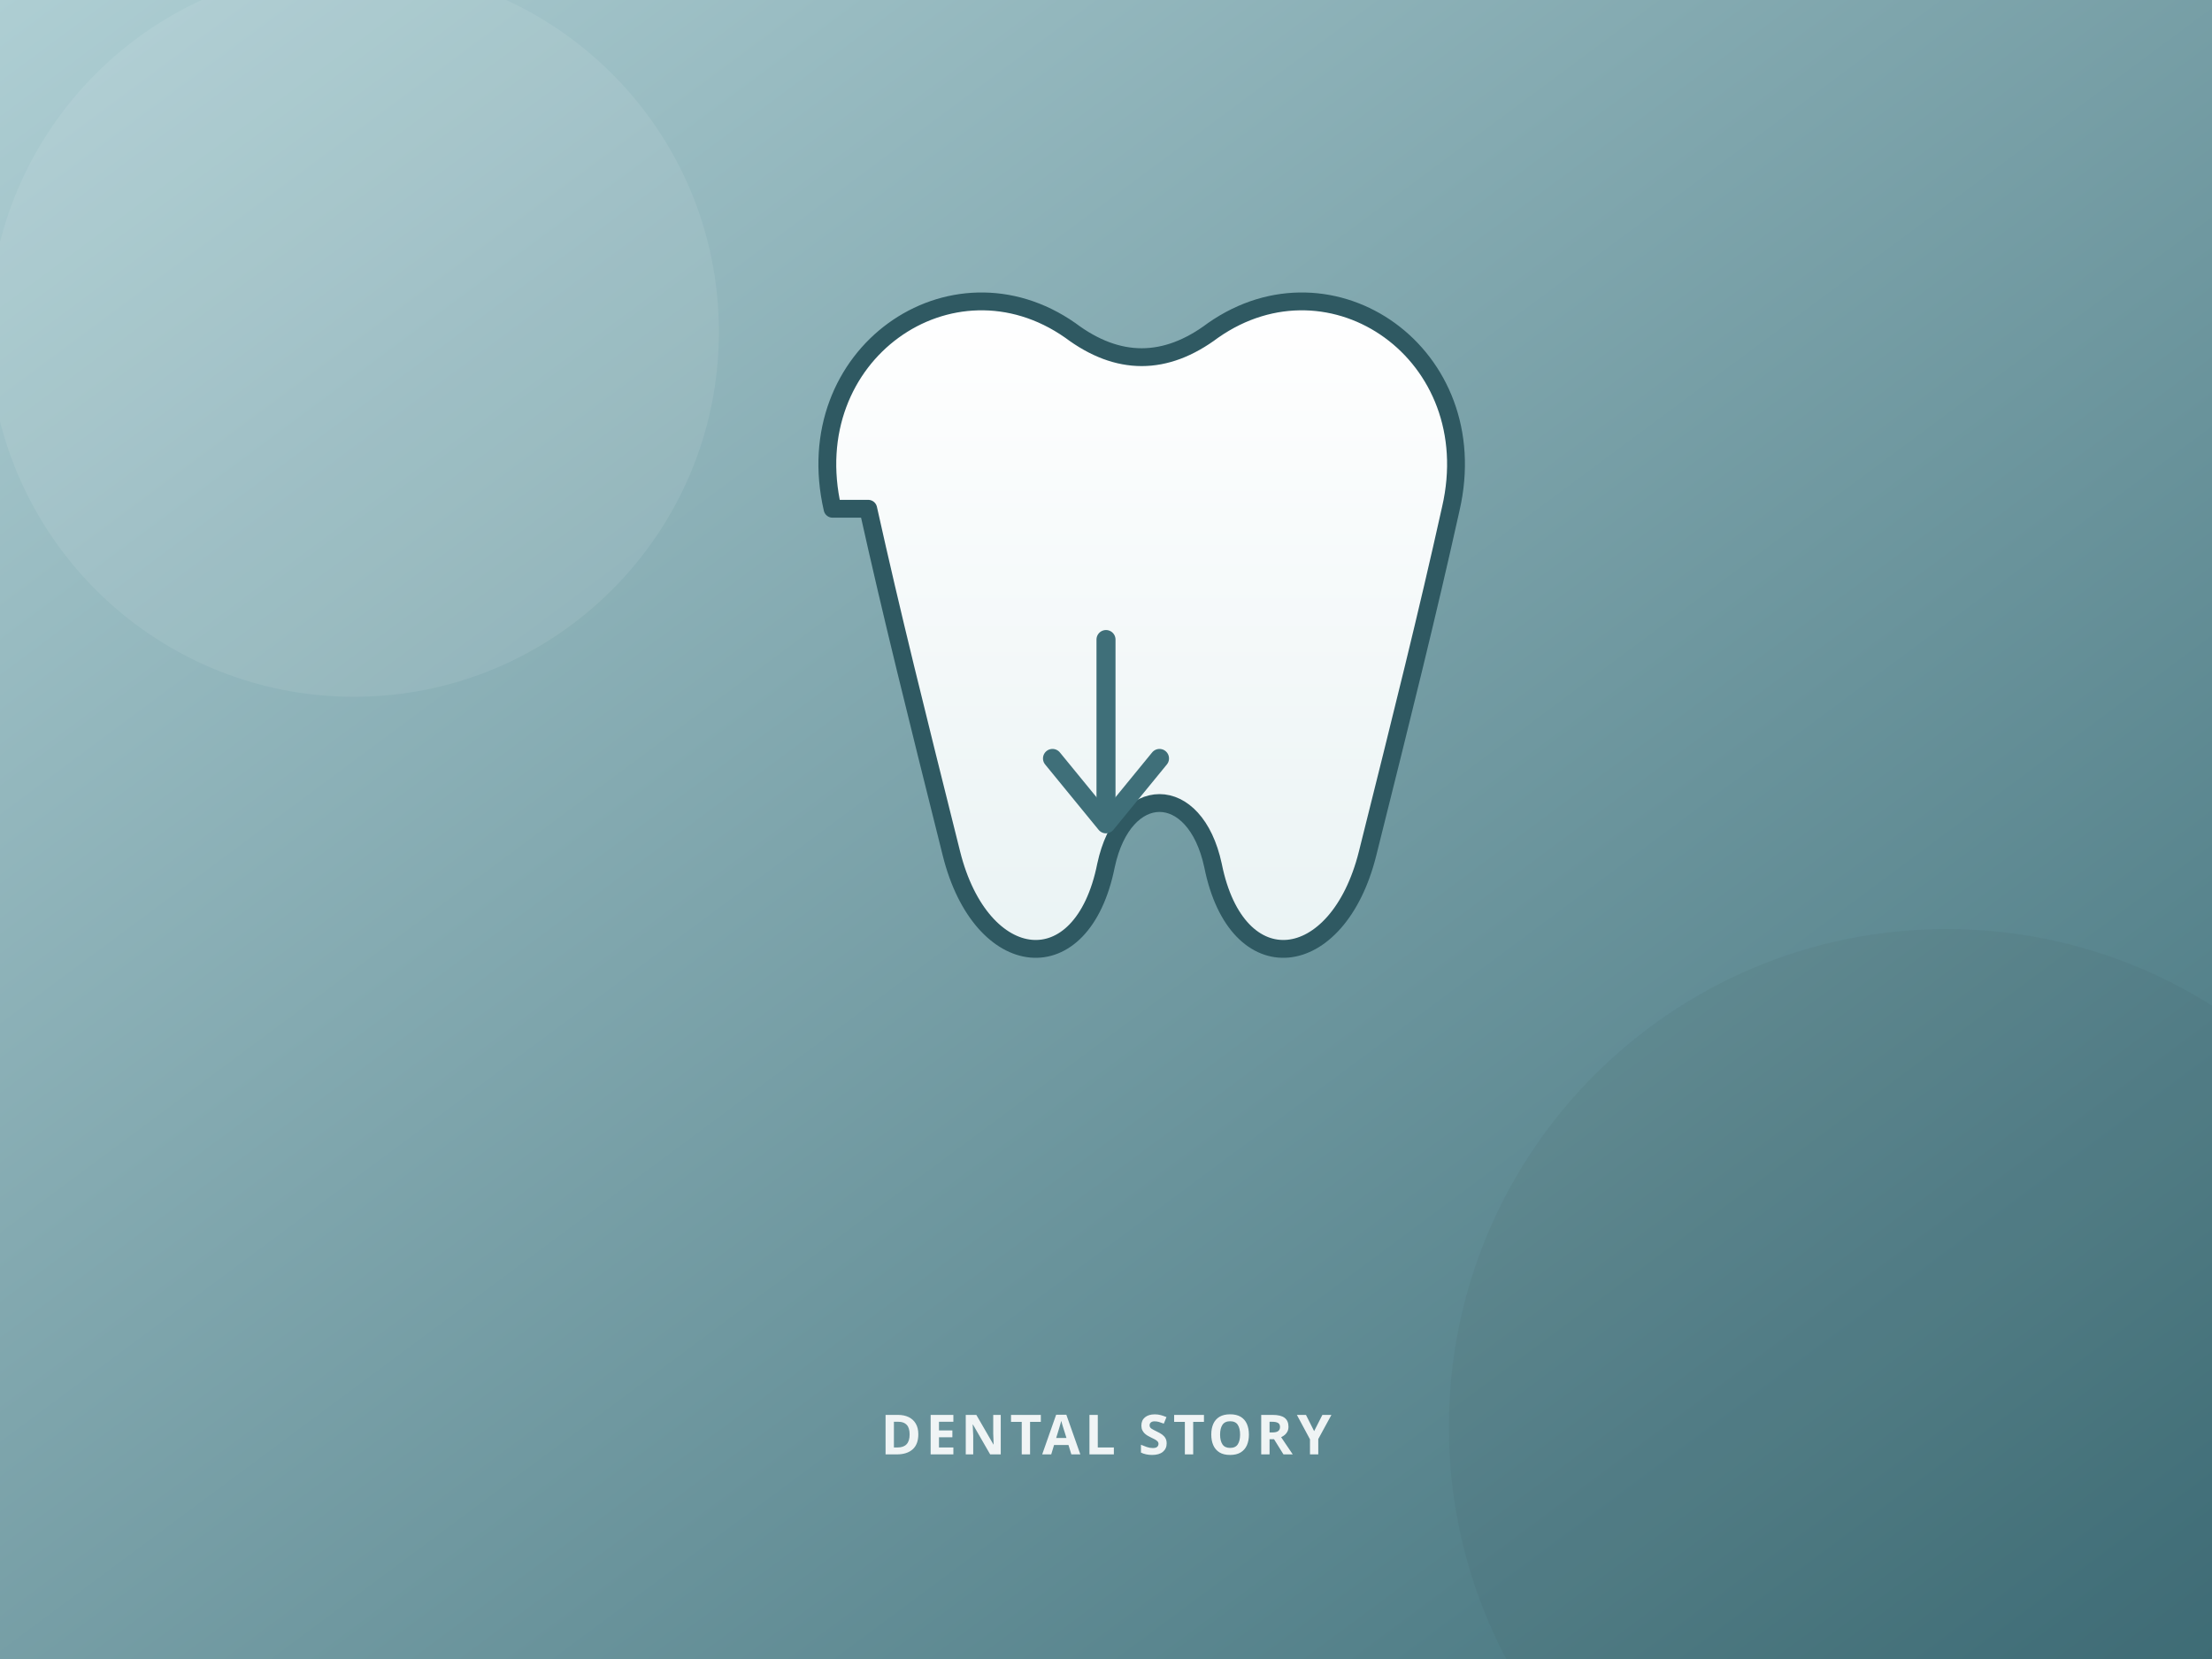
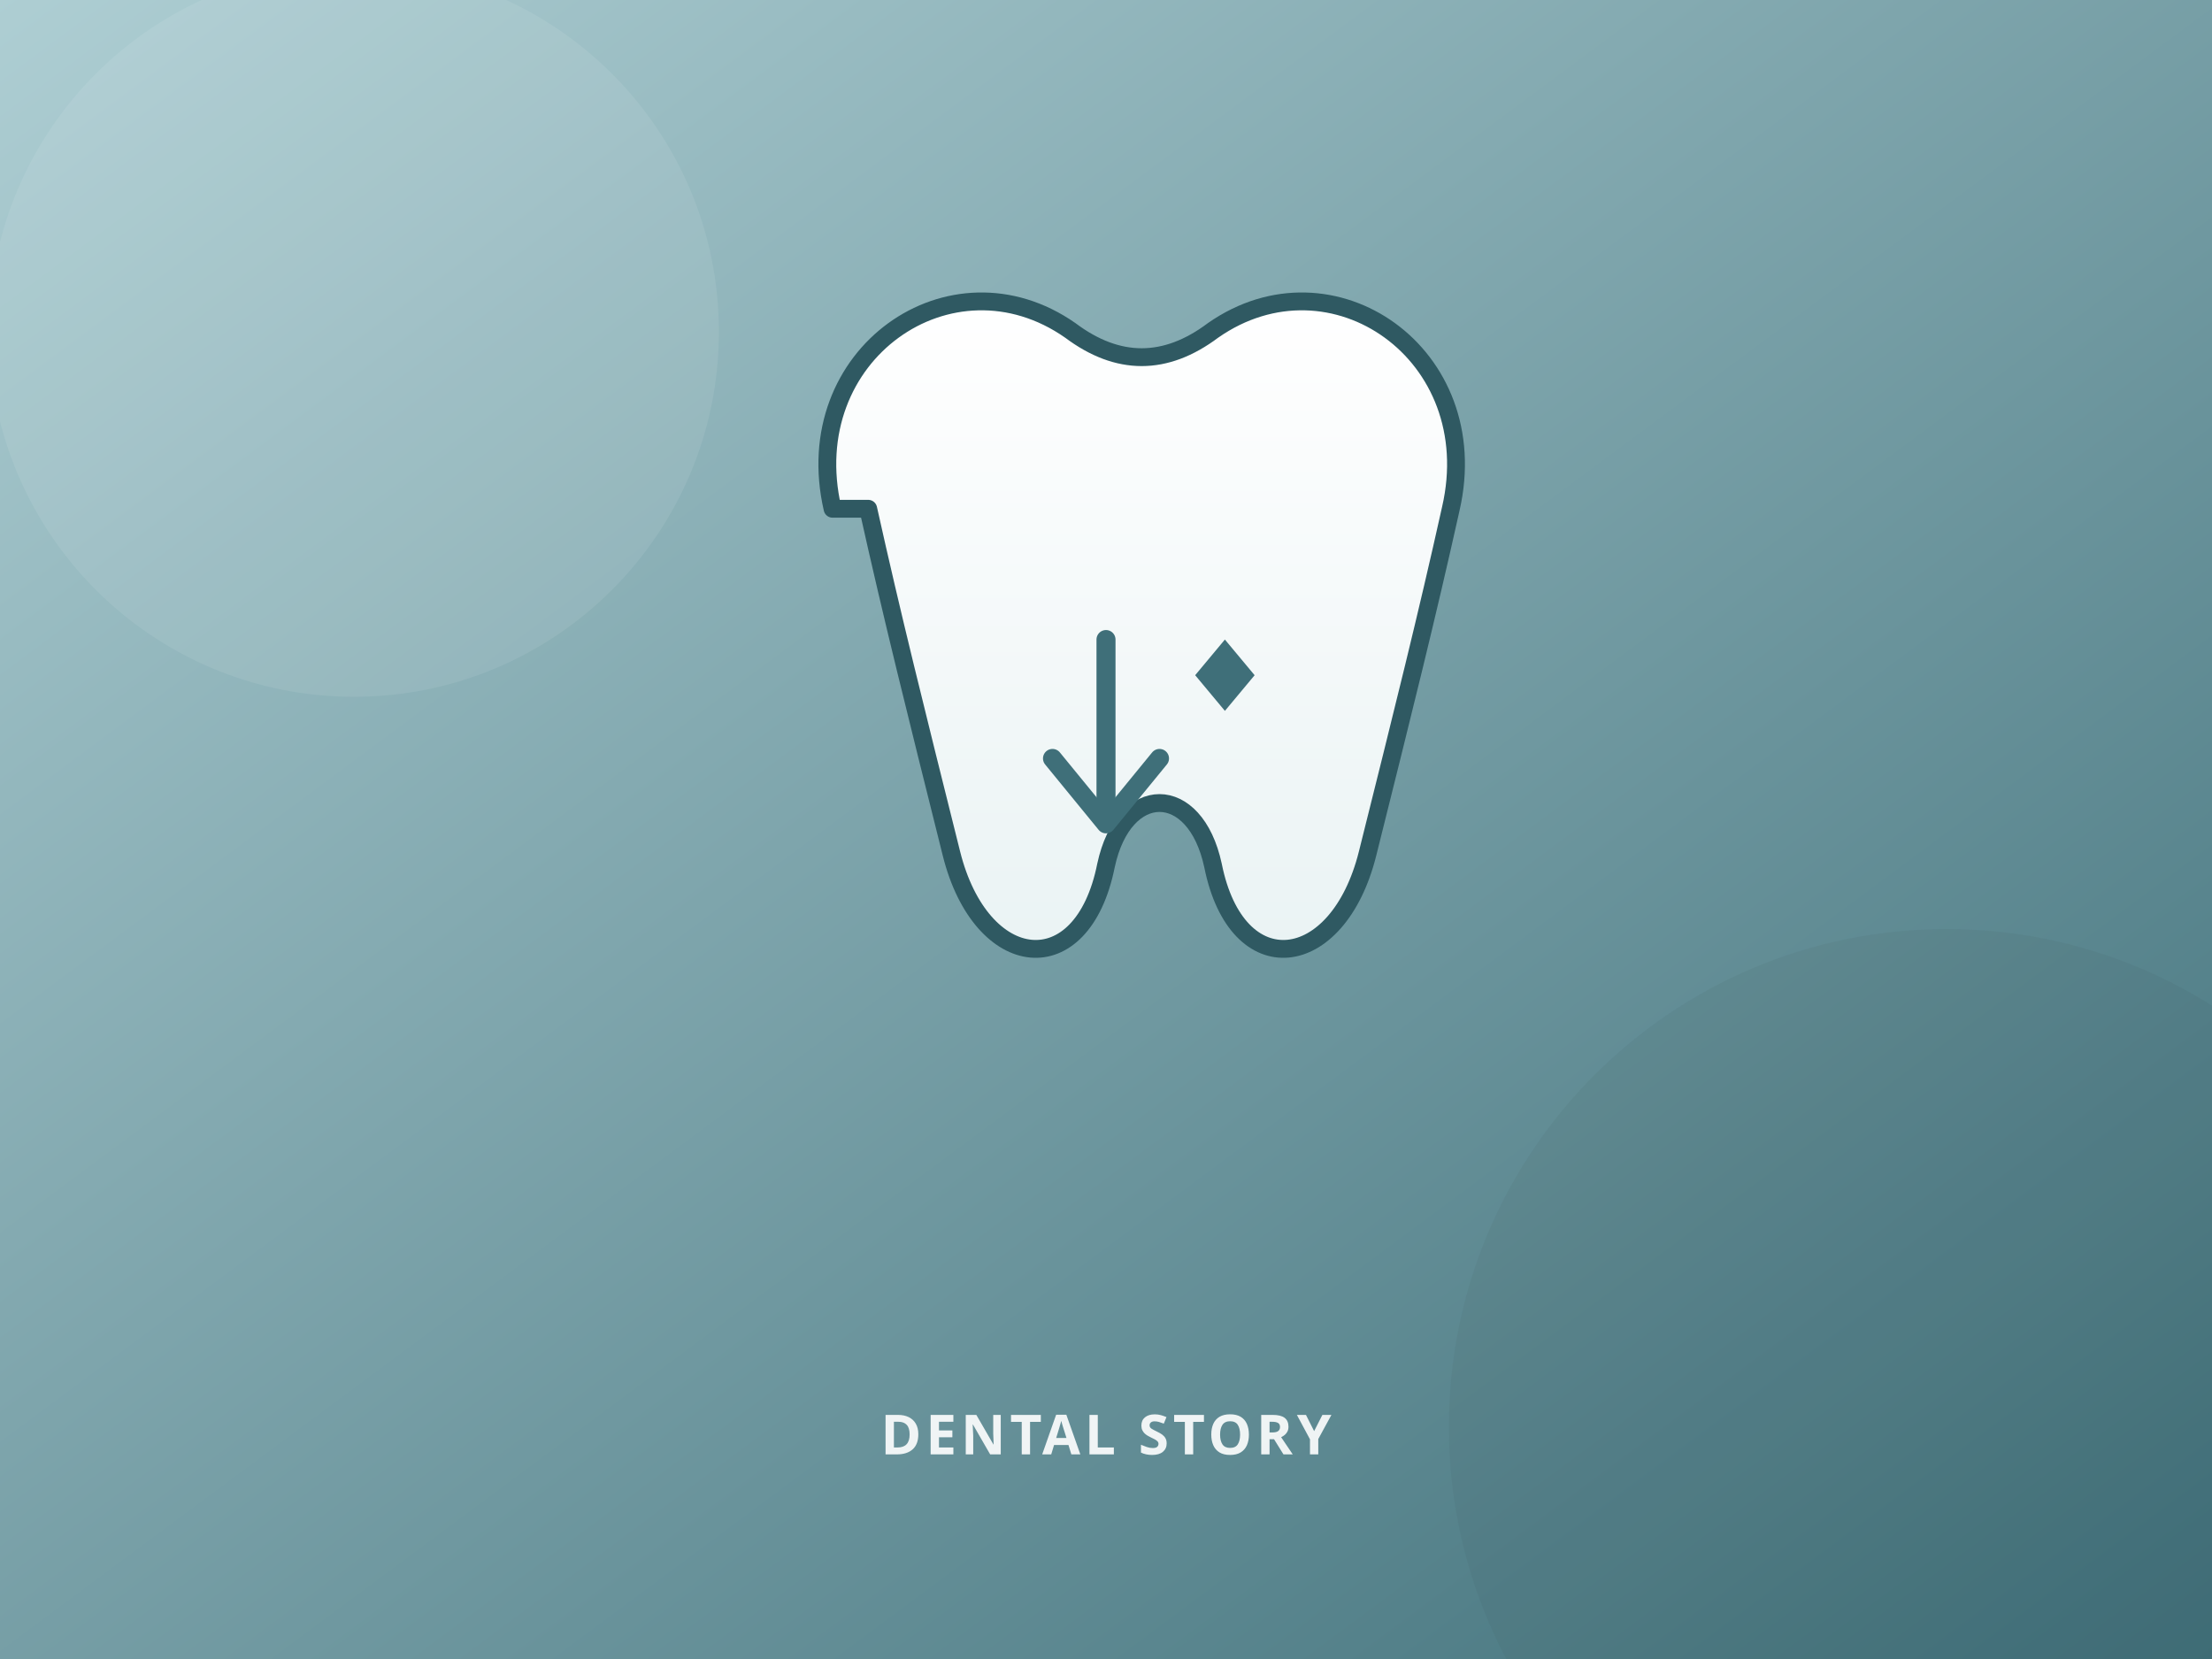
<svg xmlns="http://www.w3.org/2000/svg" viewBox="0 0 800 600" width="800" height="600" role="img" aria-label="Dental Story service placeholder">
  <defs>
    <linearGradient id="bg6" x1="0" y1="0" x2="1" y2="1">
      <stop offset="0" stop-color="#AECED3" />
      <stop offset="1" stop-color="#3f6f79" />
    </linearGradient>
    <linearGradient id="tooth6" x1="0" y1="0" x2="0" y2="1">
      <stop offset="0" stop-color="#ffffff" />
      <stop offset="1" stop-color="#eaf3f4" />
    </linearGradient>
  </defs>
  <rect width="800" height="600" fill="url(#bg6)" />
  <circle cx="128" cy="120" r="132" fill="#ffffff" opacity="0.08" />
  <circle cx="704" cy="516" r="180" fill="#2C3E42" opacity="0.07" />
  <path d="M 301.1 184 c -12.9 -55.9 43 -94.6 86 -64.5 c 17.2 12.9 34.4 12.9 51.6 0 c 43 -30.1 98.9 8.6 86 64.5 c -8.6 38.7 -17.2 73.1 -30.1 124.7 c -10.75 43 -47.3 47.3 -55.9 4.3 c -6.45 -30.1 -32.25 -30.1 -38.7 0 c -8.6 43 -45.15 38.7 -55.9 -4.3 c -12.9 -51.6 -21.5 -86 -30.1 -124.7 Z" fill="url(#tooth6)" stroke="#2F5962" stroke-width="6.45" stroke-linejoin="round" />
  <g stroke="#3f6f79" stroke-width="6.88" fill="none" stroke-linecap="round" stroke-linejoin="round">
    <path d="M 400 231.3 v 64.5" />
    <path d="M 380.65 274.3 l 19.35 23.65 l 19.35 -23.65" />
  </g>
+   <path d="M 443 231.3 l 10.75 12.9 l -10.75 12.9 l -10.75 -12.9 Z" fill="#3f6f79" />
  <g transform="translate(400,526)" text-anchor="middle">
    <text font-family="Nunito, Verdana, sans-serif" font-size="20" font-weight="700" fill="#ffffff" opacity="0.9" letter-spacing="1.5">DENTAL STORY</text>
  </g>
</svg>
